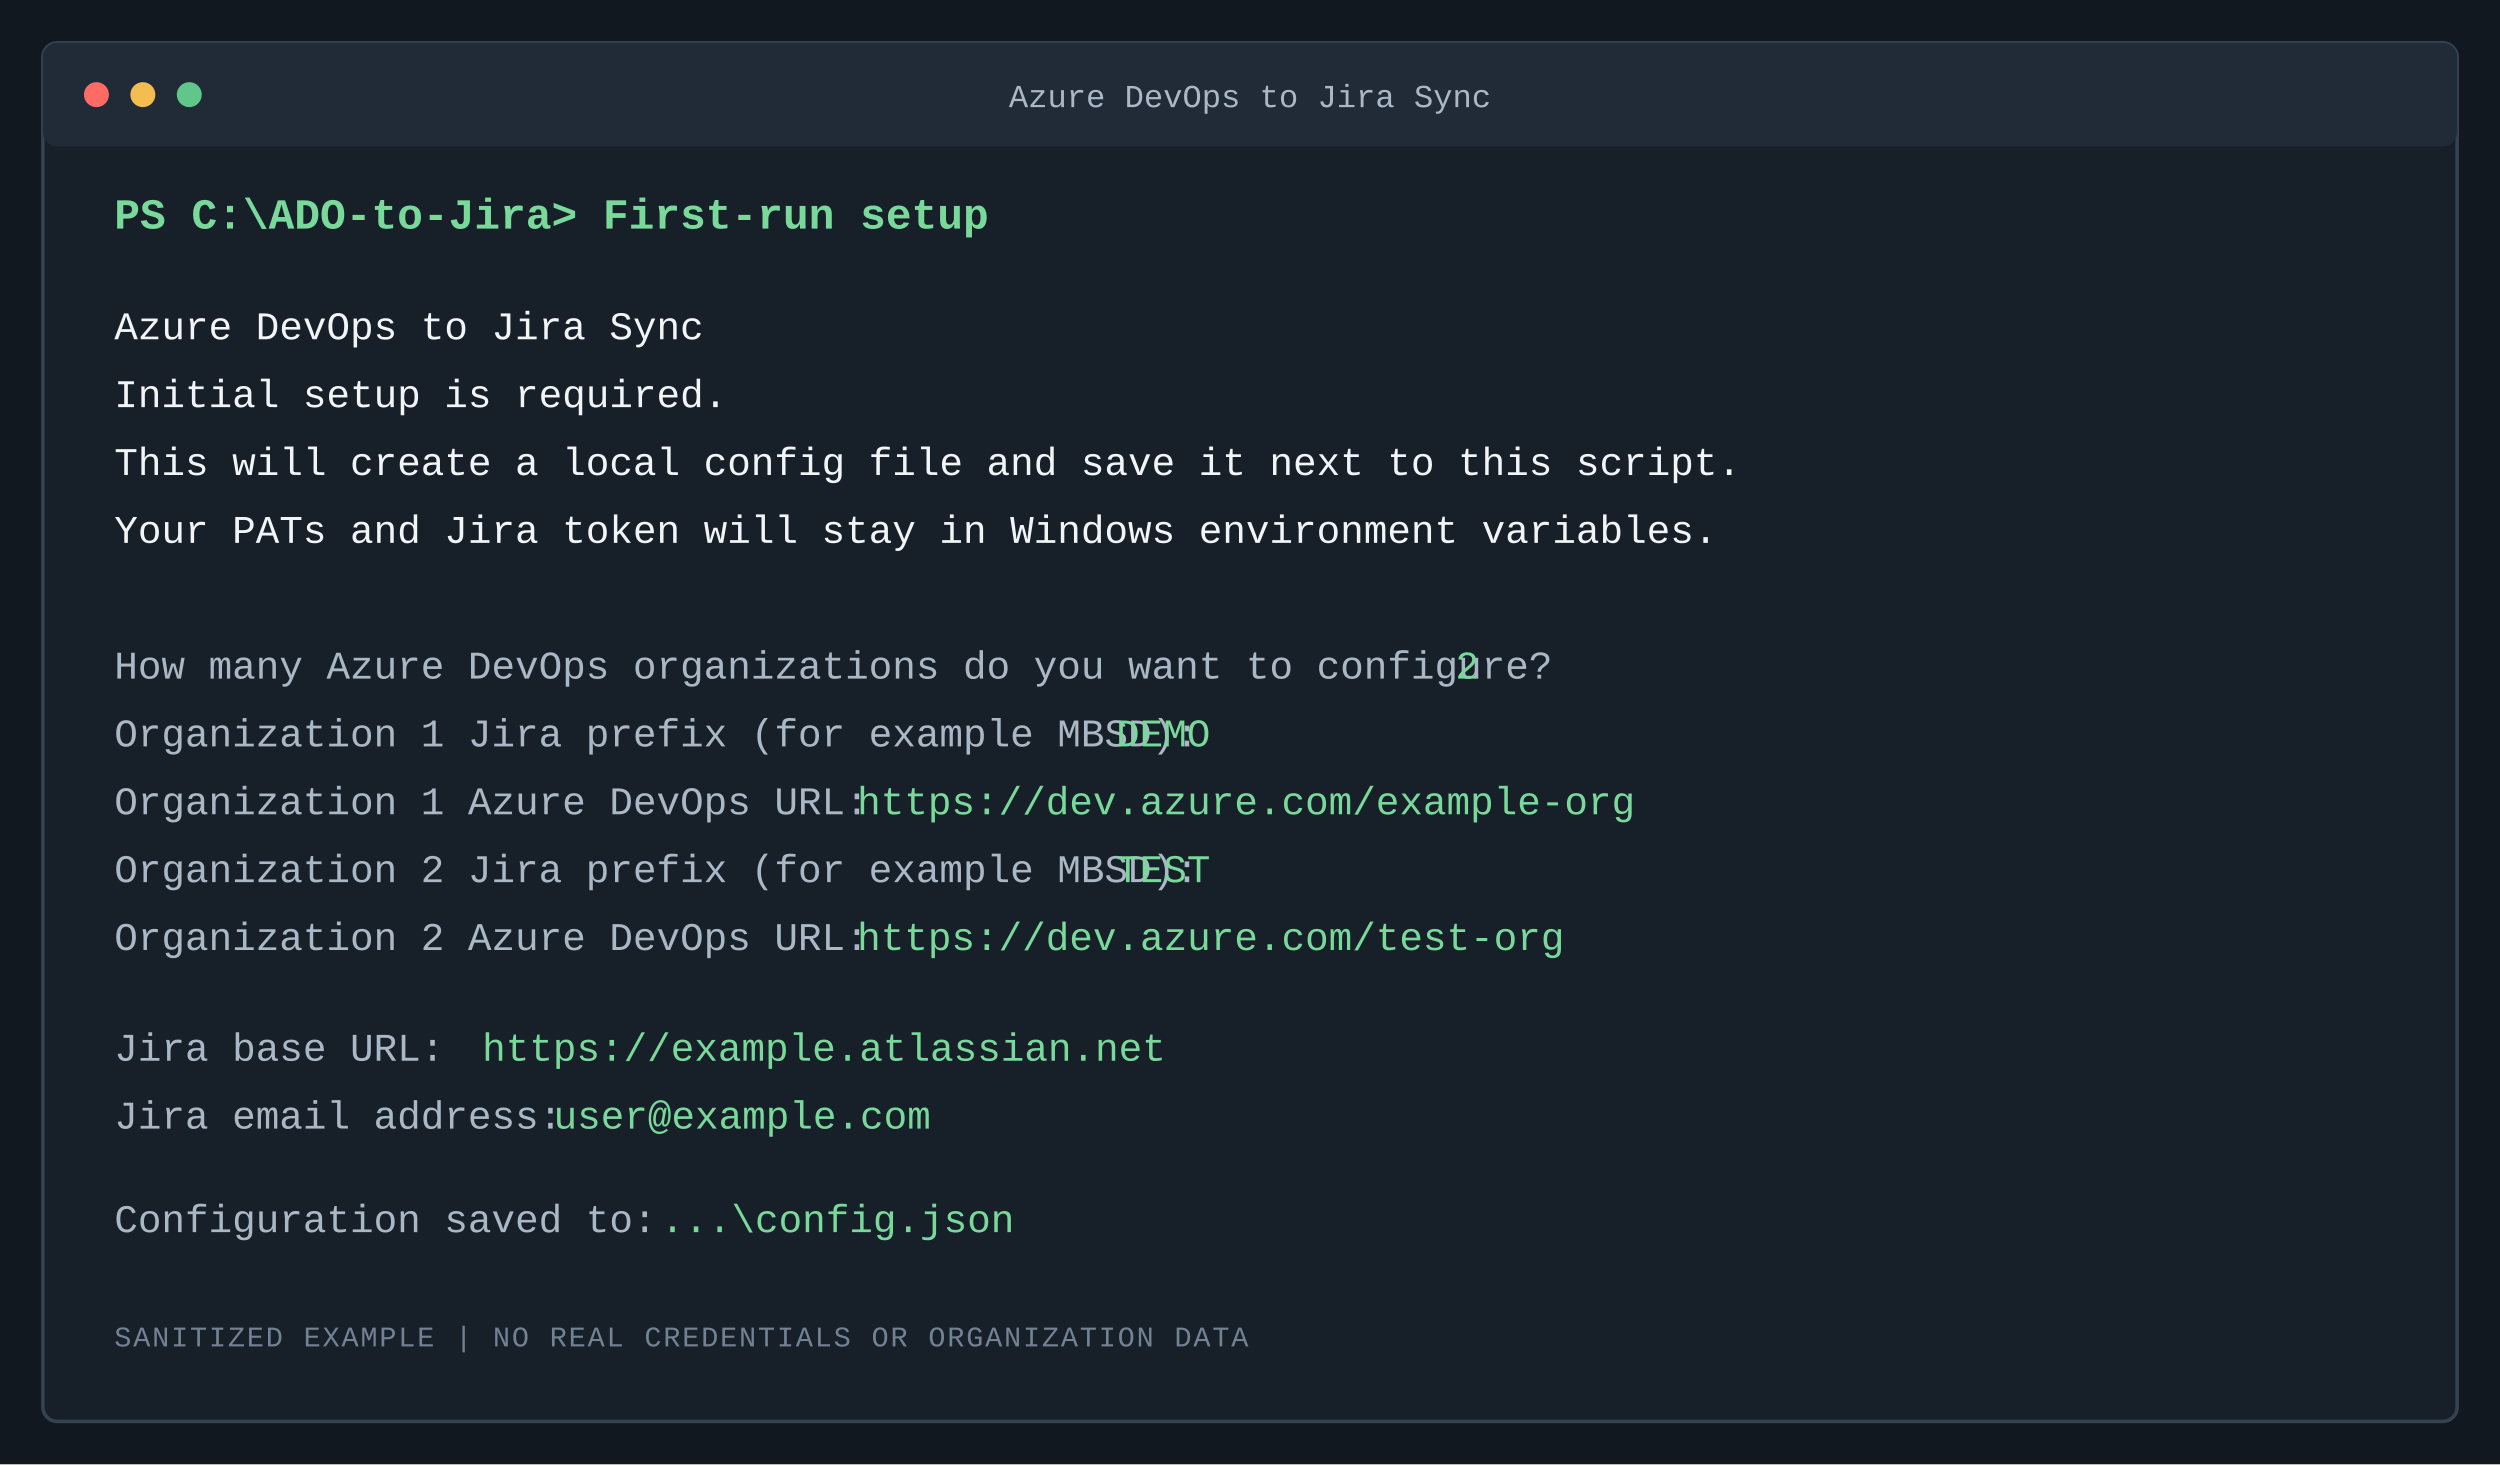
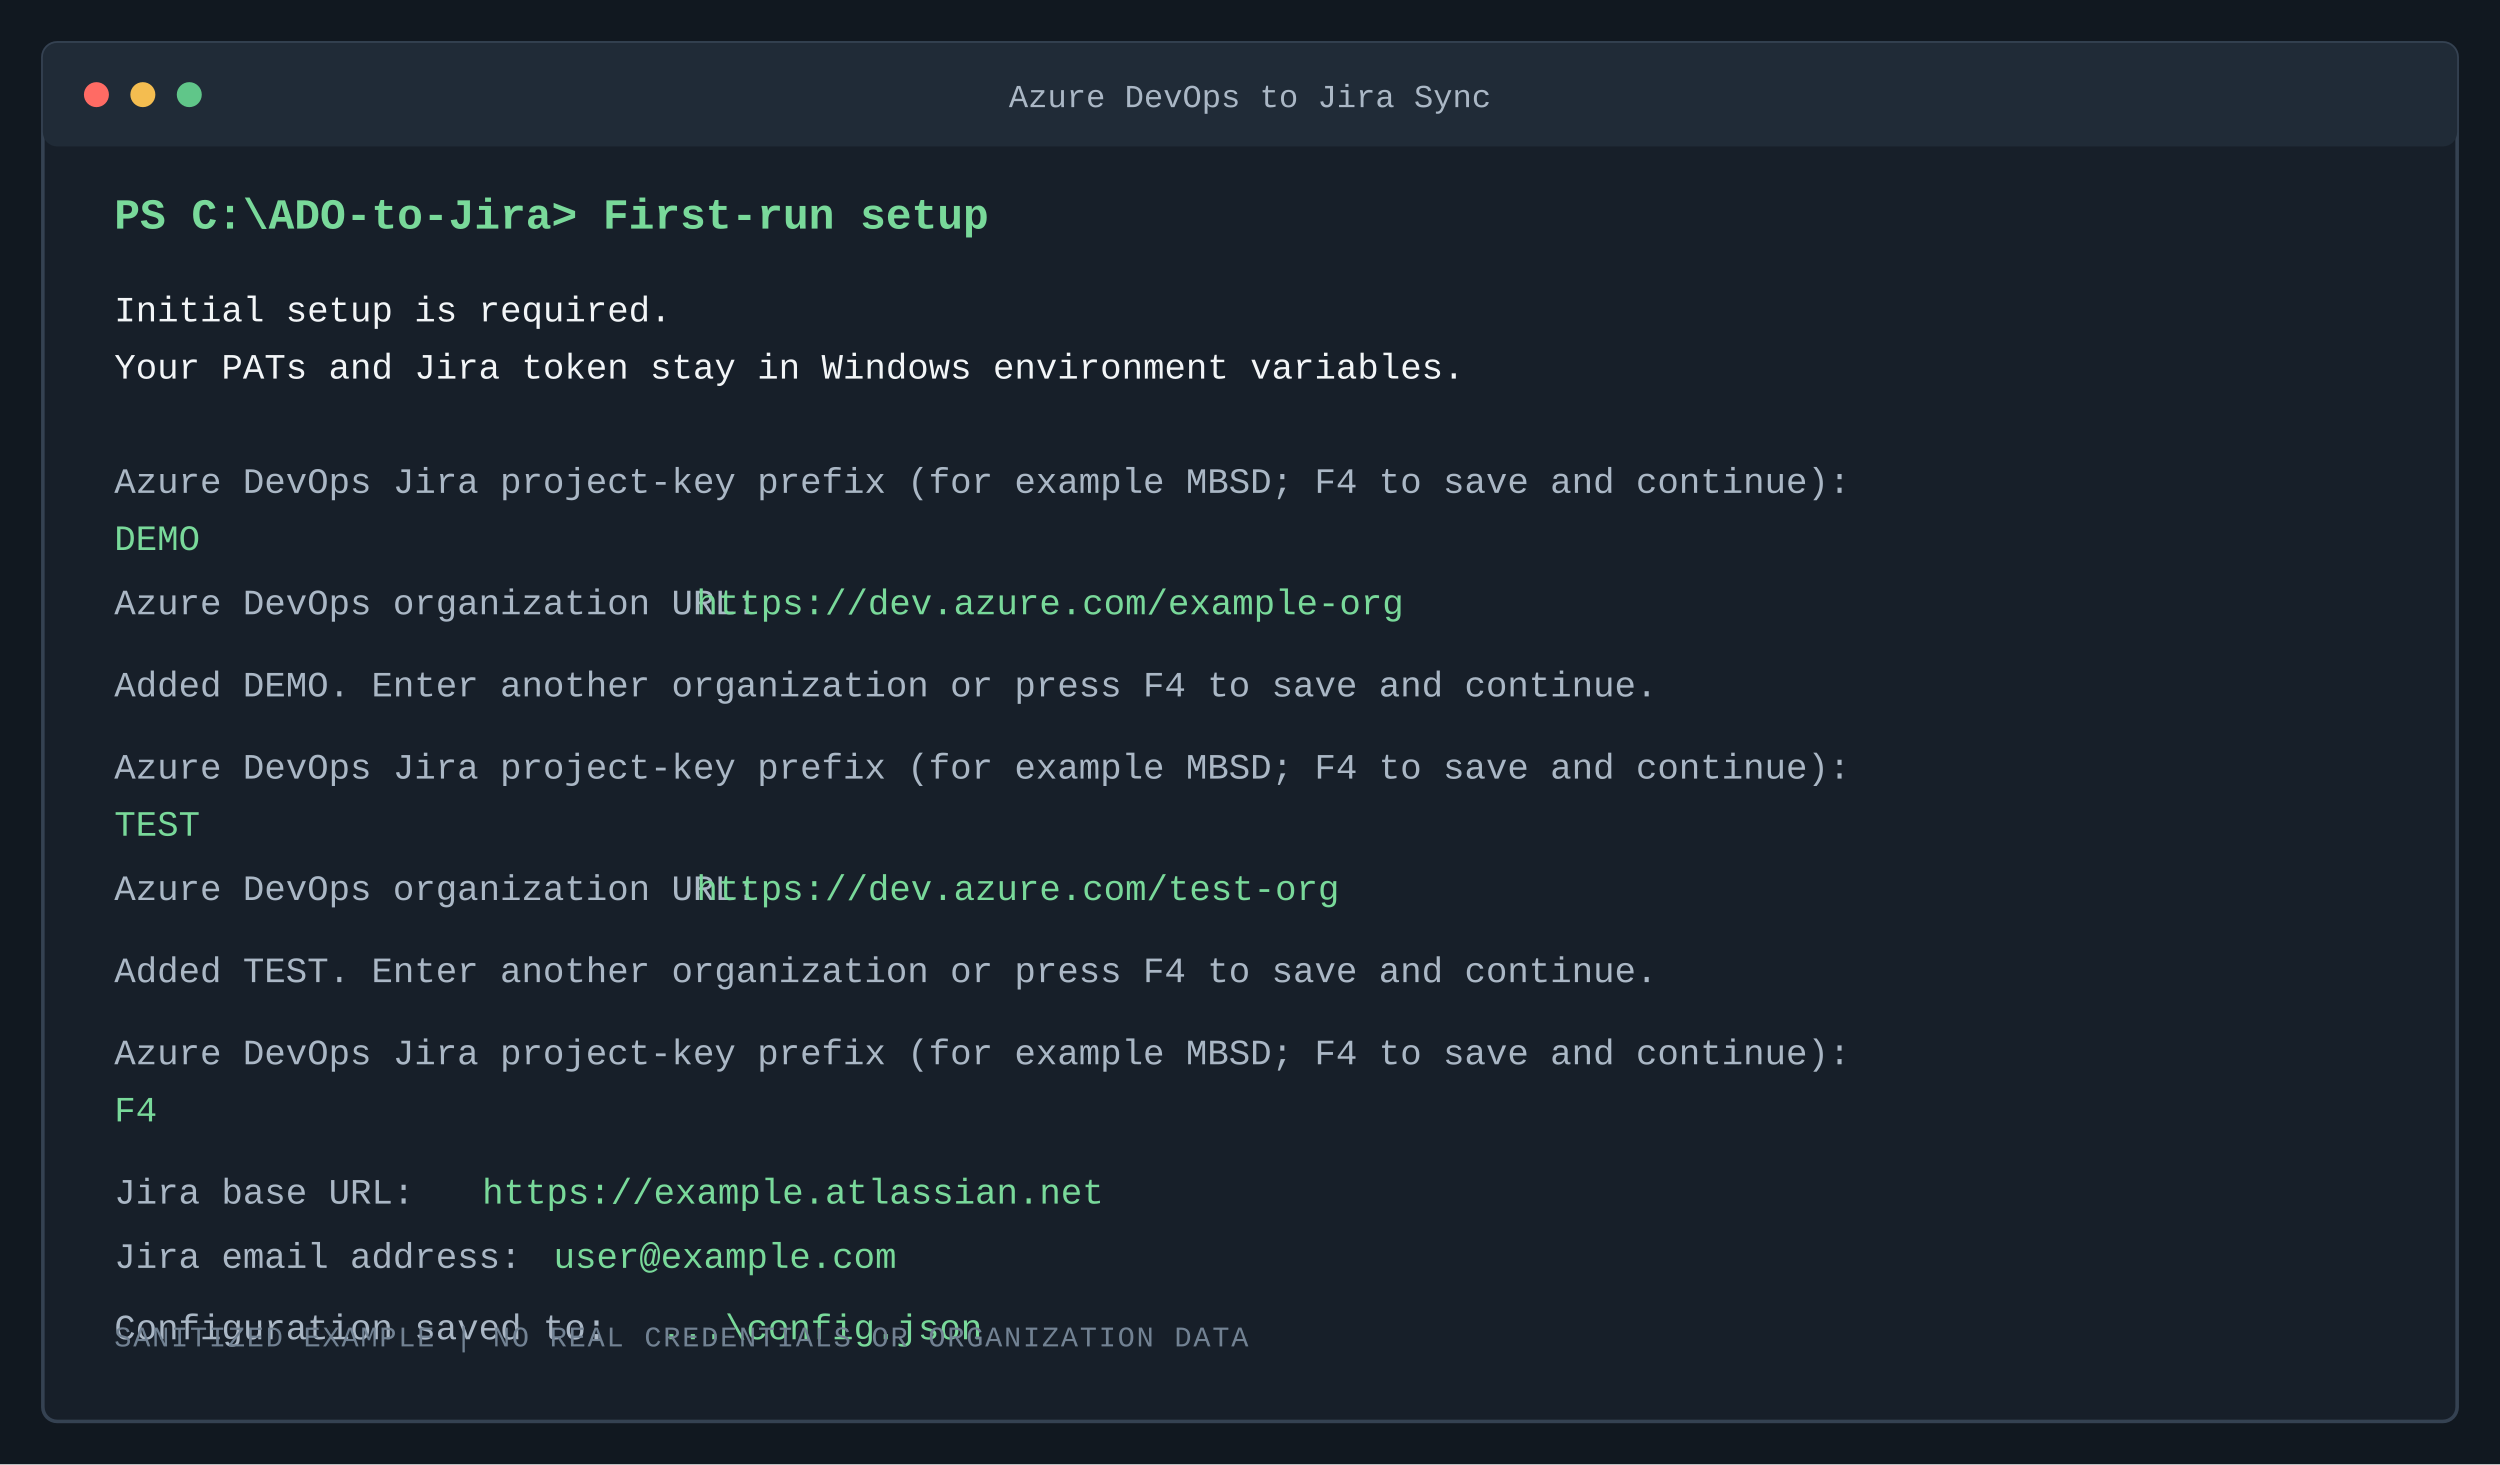
<svg xmlns="http://www.w3.org/2000/svg" width="1400" height="820" viewBox="0 0 1400 820" role="img" aria-labelledby="title desc">
  <rect width="1400" height="820" fill="#111820" />
  <rect x="24" y="24" width="1352" height="772" rx="8" fill="#171f29" stroke="#354252" stroke-width="2" />
  <rect x="24" y="24" width="1352" height="58" rx="8" fill="#202b37" />
  <circle cx="54" cy="53" r="7" fill="#ff6b64" />
  <circle cx="80" cy="53" r="7" fill="#f4bd50" />
  <circle cx="106" cy="53" r="7" fill="#60c689" />
  <text x="700" y="60" text-anchor="middle" fill="#aab7c5" font-family="Consolas, 'Courier New', monospace" font-size="18">Azure DevOps to Jira Sync</text>
-   <g font-family="Consolas, 'Courier New', monospace" font-size="22" xml:space="preserve">
+   <g font-family="Consolas, 'Courier New', monospace" font-size="20" xml:space="preserve">
    <text x="64" y="128" fill="#79d99a" font-size="24" font-weight="700">PS C:\ADO-to-Jira&gt; First-run setup</text>
-     <text x="64" y="190" fill="#f2f5f7">Azure DevOps to Jira Sync</text>
-     <text x="64" y="228" fill="#f2f5f7">Initial setup is required.</text>
-     <text x="64" y="266" fill="#f2f5f7">This will create a local config file and save it next to this script.</text>
-     <text x="64" y="304" fill="#f2f5f7">Your PATs and Jira token will stay in Windows environment variables.</text>
-     <text x="64" y="380" fill="#aab7c5">How many Azure DevOps organizations do you want to configure?</text>
-     <text x="815" y="380" fill="#79d99a">2</text>
-     <text x="64" y="418" fill="#aab7c5">Organization 1 Jira prefix (for example MBSD):</text>
-     <text x="625" y="418" fill="#79d99a">DEMO</text>
-     <text x="64" y="456" fill="#aab7c5">Organization 1 Azure DevOps URL:</text>
-     <text x="480" y="456" fill="#79d99a">https://dev.azure.com/example-org</text>
-     <text x="64" y="494" fill="#aab7c5">Organization 2 Jira prefix (for example MBSD):</text>
-     <text x="625" y="494" fill="#79d99a">TEST</text>
-     <text x="64" y="532" fill="#aab7c5">Organization 2 Azure DevOps URL:</text>
-     <text x="480" y="532" fill="#79d99a">https://dev.azure.com/test-org</text>
-     <text x="64" y="594" fill="#aab7c5">Jira base URL:</text>
-     <text x="270" y="594" fill="#79d99a">https://example.atlassian.net</text>
-     <text x="64" y="632" fill="#aab7c5">Jira email address:</text>
-     <text x="310" y="632" fill="#79d99a">user@example.com</text>
-     <text x="64" y="690" fill="#aab7c5">Configuration saved to:</text>
-     <text x="370" y="690" fill="#79d99a">...\config.json</text>
+     <text x="64" y="180" fill="#f2f5f7">Initial setup is required.</text>
+     <text x="64" y="212" fill="#f2f5f7">Your PATs and Jira token stay in Windows environment variables.</text>
+     <text x="64" y="276" fill="#aab7c5">Azure DevOps Jira project-key prefix (for example MBSD; F4 to save and continue):</text>
+     <text x="64" y="308" fill="#79d99a">DEMO</text>
+     <text x="64" y="344" fill="#aab7c5">Azure DevOps organization URL:</text>
+     <text x="390" y="344" fill="#79d99a">https://dev.azure.com/example-org</text>
+     <text x="64" y="390" fill="#aab7c5">Added DEMO. Enter another organization or press F4 to save and continue.</text>
+     <text x="64" y="436" fill="#aab7c5">Azure DevOps Jira project-key prefix (for example MBSD; F4 to save and continue):</text>
+     <text x="64" y="468" fill="#79d99a">TEST</text>
+     <text x="64" y="504" fill="#aab7c5">Azure DevOps organization URL:</text>
+     <text x="390" y="504" fill="#79d99a">https://dev.azure.com/test-org</text>
+     <text x="64" y="550" fill="#aab7c5">Added TEST. Enter another organization or press F4 to save and continue.</text>
+     <text x="64" y="596" fill="#aab7c5">Azure DevOps Jira project-key prefix (for example MBSD; F4 to save and continue):</text>
+     <text x="64" y="628" fill="#79d99a">F4</text>
+     <text x="64" y="674" fill="#aab7c5">Jira base URL:</text>
+     <text x="270" y="674" fill="#79d99a">https://example.atlassian.net</text>
+     <text x="64" y="710" fill="#aab7c5">Jira email address:</text>
+     <text x="310" y="710" fill="#79d99a">user@example.com</text>
+     <text x="64" y="750" fill="#aab7c5">Configuration saved to:</text>
+     <text x="370" y="750" fill="#79d99a">...\config.json</text>
  </g>
  <text x="64" y="754" fill="#728293" font-family="Consolas, 'Courier New', monospace" font-size="16" letter-spacing="1">SANITIZED EXAMPLE | NO REAL CREDENTIALS OR ORGANIZATION DATA</text>
</svg>
